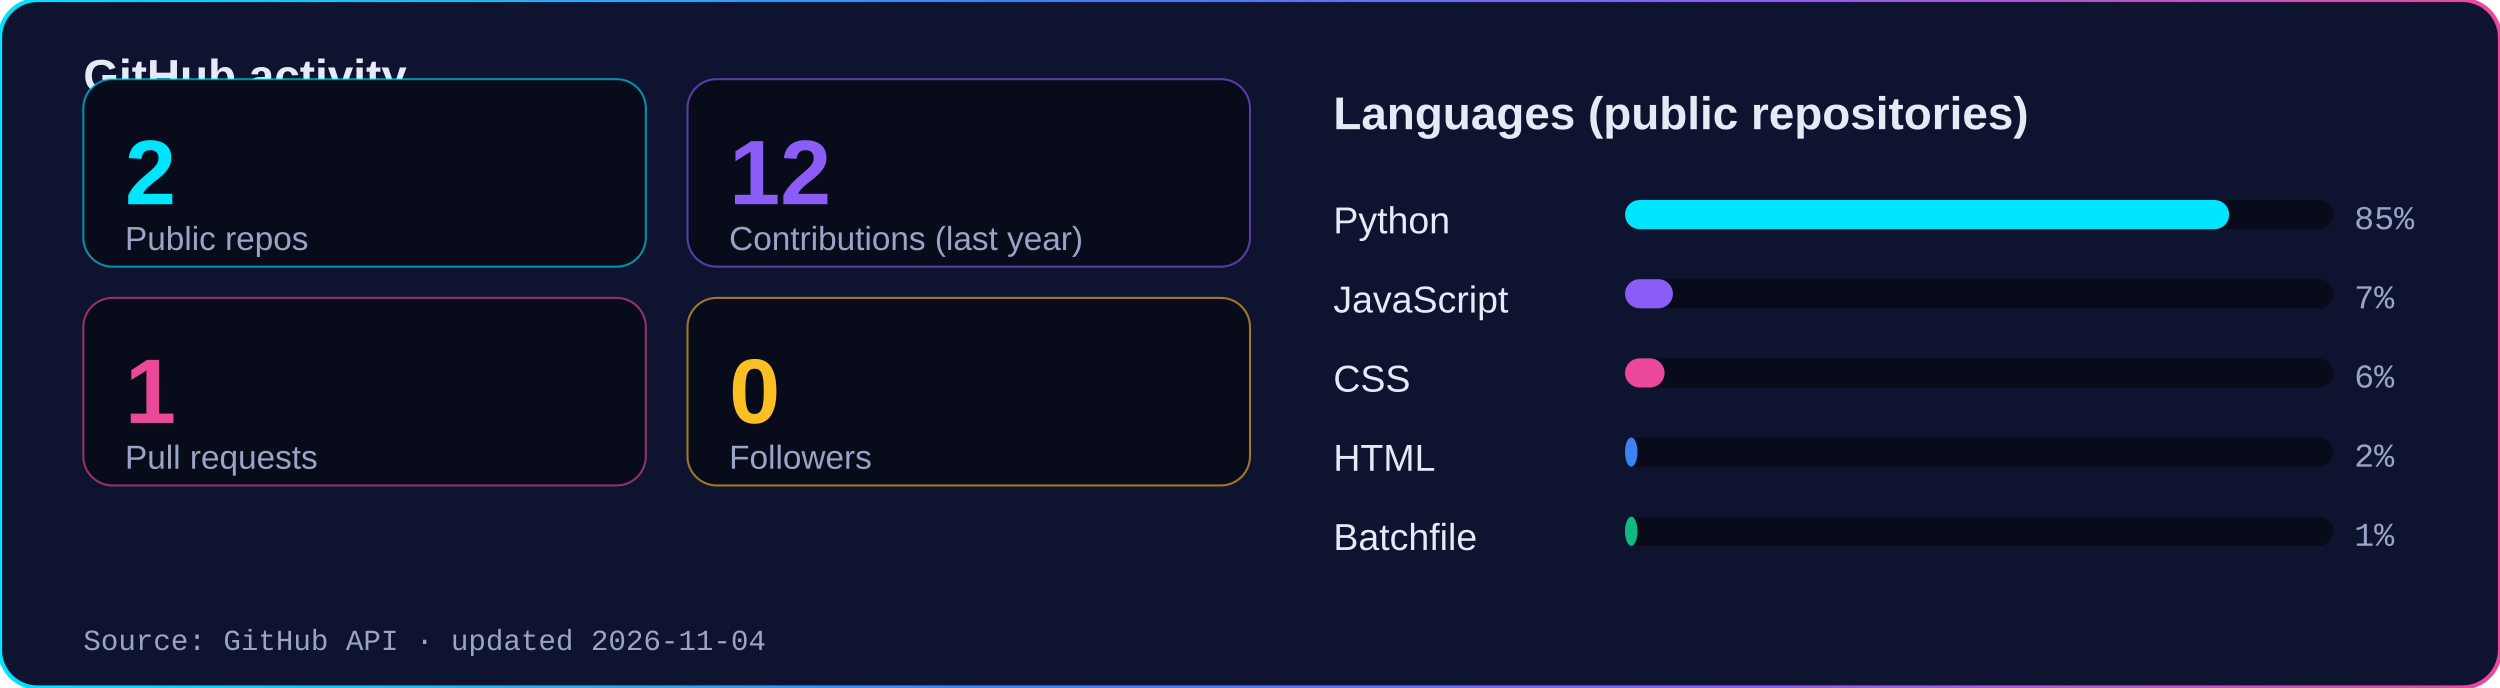
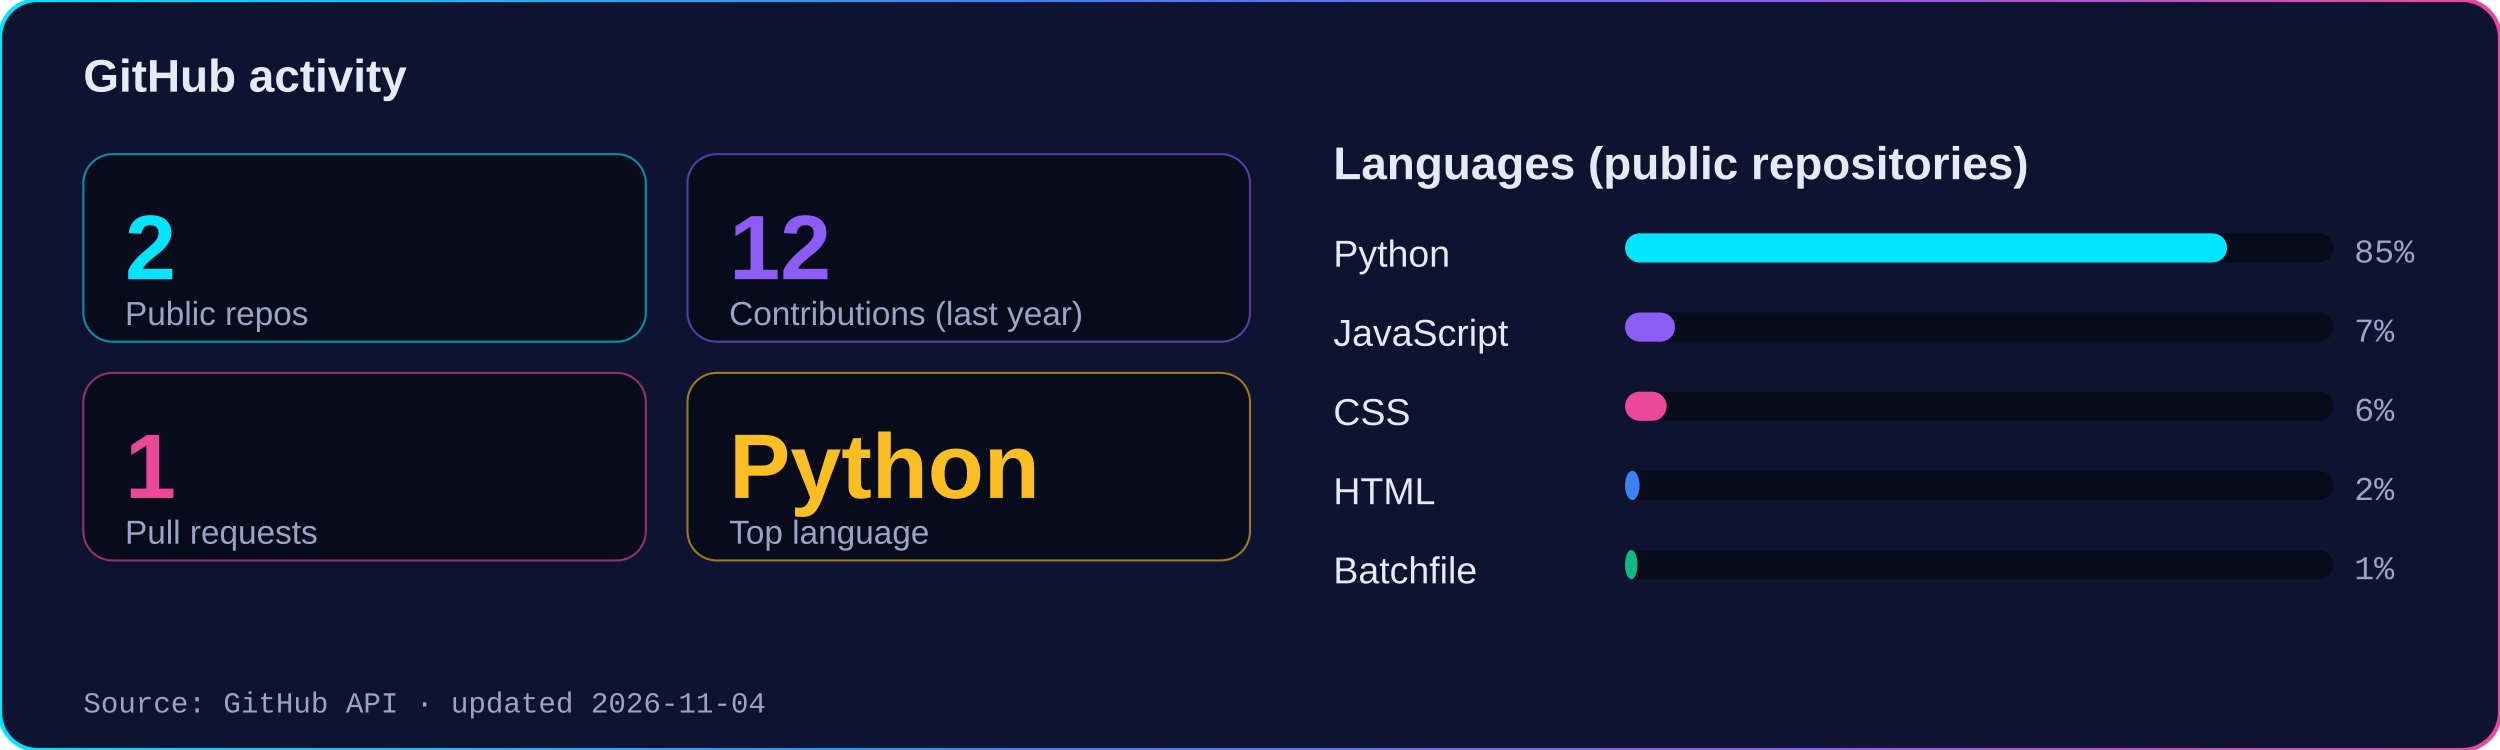
- <svg xmlns="http://www.w3.org/2000/svg" viewBox="0 0 1200 330" width="1200" height="330" role="img" aria-labelledby="t d">
+ <svg xmlns="http://www.w3.org/2000/svg" viewBox="0 0 1200 360" width="1200" height="360" role="img" aria-labelledby="t d">
  <style>@media (prefers-reduced-motion: reduce){*{animation:none!important}}</style>
  <defs>
    <linearGradient id="g" x1="0" y1="0" x2="1" y2="0">
      <stop offset="0" stop-color="#00E5FF" />
      <stop offset="0.4" stop-color="#3B82F6" />
      <stop offset="0.7" stop-color="#8B5CF6" />
      <stop offset="1" stop-color="#EC4899" />
    </linearGradient>
  </defs>
-   <rect width="1200" height="330" rx="18" fill="#0E1330" stroke="url(#g)" stroke-width="2" />
+   <rect width="1200" height="360" rx="18" fill="#0E1330" stroke="url(#g)" stroke-width="2" />
  <text x="40" y="44" font-family="'Segoe UI', 'Helvetica Neue', Arial, sans-serif" font-size="22" font-weight="700" fill="#E6EAF7">GitHub activity</text>
-   <rect x="40" y="38" width="270" height="90" rx="14" fill="#080B1A" stroke="#00E5FF" stroke-opacity=".6" />
-   <text x="60" y="98" font-family="'Segoe UI', 'Helvetica Neue', Arial, sans-serif" font-size="44" font-weight="800" fill="#00E5FF">2</text>
-   <text x="60" y="120" font-family="'Segoe UI', 'Helvetica Neue', Arial, sans-serif" font-size="16" fill="#9AA4C7">Public repos</text>
-   <rect x="330" y="38" width="270" height="90" rx="14" fill="#080B1A" stroke="#8B5CF6" stroke-opacity=".6" />
-   <text x="350" y="98" font-family="'Segoe UI', 'Helvetica Neue', Arial, sans-serif" font-size="44" font-weight="800" fill="#8B5CF6">12</text>
-   <text x="350" y="120" font-family="'Segoe UI', 'Helvetica Neue', Arial, sans-serif" font-size="16" fill="#9AA4C7">Contributions (last year)</text>
-   <rect x="40" y="143" width="270" height="90" rx="14" fill="#080B1A" stroke="#EC4899" stroke-opacity=".6" />
-   <text x="60" y="203" font-family="'Segoe UI', 'Helvetica Neue', Arial, sans-serif" font-size="44" font-weight="800" fill="#EC4899">1</text>
-   <text x="60" y="225" font-family="'Segoe UI', 'Helvetica Neue', Arial, sans-serif" font-size="16" fill="#9AA4C7">Pull requests</text>
-   <rect x="330" y="143" width="270" height="90" rx="14" fill="#080B1A" stroke="#FBBF24" stroke-opacity=".6" />
-   <text x="350" y="203" font-family="'Segoe UI', 'Helvetica Neue', Arial, sans-serif" font-size="44" font-weight="800" fill="#FBBF24">0</text>
-   <text x="350" y="225" font-family="'Segoe UI', 'Helvetica Neue', Arial, sans-serif" font-size="16" fill="#9AA4C7">Followers</text>
-   <text x="640" y="62" font-family="'Segoe UI', 'Helvetica Neue', Arial, sans-serif" font-size="22" font-weight="700" fill="#E6EAF7">Languages (public repositories)</text>
-   <text x="640" y="112" font-family="'Segoe UI', 'Helvetica Neue', Arial, sans-serif" font-size="18" fill="#E6EAF7">Python</text>
-   <rect x="780" y="96" width="340" height="14" rx="7" fill="#080B1A" />
-   <rect x="780" y="96" width="290" height="14" rx="7" fill="#00E5FF" />
-   <text x="1130" y="110" font-family="'SFMono-Regular', Consolas, 'Liberation Mono', Menlo, monospace" font-size="16" fill="#9AA4C7">85%</text>
-   <text x="640" y="150" font-family="'Segoe UI', 'Helvetica Neue', Arial, sans-serif" font-size="18" fill="#E6EAF7">JavaScript</text>
-   <rect x="780" y="134" width="340" height="14" rx="7" fill="#080B1A" />
-   <rect x="780" y="134" width="23" height="14" rx="7" fill="#8B5CF6" />
-   <text x="1130" y="148" font-family="'SFMono-Regular', Consolas, 'Liberation Mono', Menlo, monospace" font-size="16" fill="#9AA4C7">7%</text>
-   <text x="640" y="188" font-family="'Segoe UI', 'Helvetica Neue', Arial, sans-serif" font-size="18" fill="#E6EAF7">CSS</text>
-   <rect x="780" y="172" width="340" height="14" rx="7" fill="#080B1A" />
-   <rect x="780" y="172" width="19" height="14" rx="7" fill="#EC4899" />
-   <text x="1130" y="186" font-family="'SFMono-Regular', Consolas, 'Liberation Mono', Menlo, monospace" font-size="16" fill="#9AA4C7">6%</text>
-   <text x="640" y="226" font-family="'Segoe UI', 'Helvetica Neue', Arial, sans-serif" font-size="18" fill="#E6EAF7">HTML</text>
-   <rect x="780" y="210" width="340" height="14" rx="7" fill="#080B1A" />
-   <rect x="780" y="210" width="6" height="14" rx="7" fill="#3B82F6" />
-   <text x="1130" y="224" font-family="'SFMono-Regular', Consolas, 'Liberation Mono', Menlo, monospace" font-size="16" fill="#9AA4C7">2%</text>
-   <text x="640" y="264" font-family="'Segoe UI', 'Helvetica Neue', Arial, sans-serif" font-size="18" fill="#E6EAF7">Batchfile</text>
-   <rect x="780" y="248" width="340" height="14" rx="7" fill="#080B1A" />
-   <rect x="780" y="248" width="6" height="14" rx="7" fill="#10B981" />
-   <text x="1130" y="262" font-family="'SFMono-Regular', Consolas, 'Liberation Mono', Menlo, monospace" font-size="16" fill="#9AA4C7">1%</text>
-   <text x="40" y="312" font-family="'SFMono-Regular', Consolas, 'Liberation Mono', Menlo, monospace" font-size="14" fill="#9AA4C7">Source: GitHub API · updated 2026-11-04</text>
+   <rect x="40" y="74" width="270" height="90" rx="14" fill="#080B1A" stroke="#00E5FF" stroke-opacity=".6" />
+   <text x="60" y="134" font-family="'Segoe UI', 'Helvetica Neue', Arial, sans-serif" font-size="44" font-weight="800" fill="#00E5FF">2</text>
+   <text x="60" y="156" font-family="'Segoe UI', 'Helvetica Neue', Arial, sans-serif" font-size="16" fill="#9AA4C7">Public repos</text>
+   <rect x="330" y="74" width="270" height="90" rx="14" fill="#080B1A" stroke="#8B5CF6" stroke-opacity=".6" />
+   <text x="350" y="134" font-family="'Segoe UI', 'Helvetica Neue', Arial, sans-serif" font-size="44" font-weight="800" fill="#8B5CF6">12</text>
+   <text x="350" y="156" font-family="'Segoe UI', 'Helvetica Neue', Arial, sans-serif" font-size="16" fill="#9AA4C7">Contributions (last year)</text>
+   <rect x="40" y="179" width="270" height="90" rx="14" fill="#080B1A" stroke="#EC4899" stroke-opacity=".6" />
+   <text x="60" y="239" font-family="'Segoe UI', 'Helvetica Neue', Arial, sans-serif" font-size="44" font-weight="800" fill="#EC4899">1</text>
+   <text x="60" y="261" font-family="'Segoe UI', 'Helvetica Neue', Arial, sans-serif" font-size="16" fill="#9AA4C7">Pull requests</text>
+   <rect x="330" y="179" width="270" height="90" rx="14" fill="#080B1A" stroke="#FBBF24" stroke-opacity=".6" />
+   <text x="350" y="239" font-family="'Segoe UI', 'Helvetica Neue', Arial, sans-serif" font-size="44" font-weight="800" fill="#FBBF24">Python</text>
+   <text x="350" y="261" font-family="'Segoe UI', 'Helvetica Neue', Arial, sans-serif" font-size="16" fill="#9AA4C7">Top language</text>
+   <text x="640" y="86" font-family="'Segoe UI', 'Helvetica Neue', Arial, sans-serif" font-size="22" font-weight="700" fill="#E6EAF7">Languages (public repositories)</text>
+   <text x="640" y="128" font-family="'Segoe UI', 'Helvetica Neue', Arial, sans-serif" font-size="18" fill="#E6EAF7">Python</text>
+   <rect x="780" y="112" width="340" height="14" rx="7" fill="#080B1A" />
+   <rect x="780" y="112" width="289" height="14" rx="7" fill="#00E5FF" />
+   <text x="1130" y="126" font-family="'SFMono-Regular', Consolas, 'Liberation Mono', Menlo, monospace" font-size="16" fill="#9AA4C7">85%</text>
+   <text x="640" y="166" font-family="'Segoe UI', 'Helvetica Neue', Arial, sans-serif" font-size="18" fill="#E6EAF7">JavaScript</text>
+   <rect x="780" y="150" width="340" height="14" rx="7" fill="#080B1A" />
+   <rect x="780" y="150" width="24" height="14" rx="7" fill="#8B5CF6" />
+   <text x="1130" y="164" font-family="'SFMono-Regular', Consolas, 'Liberation Mono', Menlo, monospace" font-size="16" fill="#9AA4C7">7%</text>
+   <text x="640" y="204" font-family="'Segoe UI', 'Helvetica Neue', Arial, sans-serif" font-size="18" fill="#E6EAF7">CSS</text>
+   <rect x="780" y="188" width="340" height="14" rx="7" fill="#080B1A" />
+   <rect x="780" y="188" width="20" height="14" rx="7" fill="#EC4899" />
+   <text x="1130" y="202" font-family="'SFMono-Regular', Consolas, 'Liberation Mono', Menlo, monospace" font-size="16" fill="#9AA4C7">6%</text>
+   <text x="640" y="242" font-family="'Segoe UI', 'Helvetica Neue', Arial, sans-serif" font-size="18" fill="#E6EAF7">HTML</text>
+   <rect x="780" y="226" width="340" height="14" rx="7" fill="#080B1A" />
+   <rect x="780" y="226" width="7" height="14" rx="7" fill="#3B82F6" />
+   <text x="1130" y="240" font-family="'SFMono-Regular', Consolas, 'Liberation Mono', Menlo, monospace" font-size="16" fill="#9AA4C7">2%</text>
+   <text x="640" y="280" font-family="'Segoe UI', 'Helvetica Neue', Arial, sans-serif" font-size="18" fill="#E6EAF7">Batchfile</text>
+   <rect x="780" y="264" width="340" height="14" rx="7" fill="#080B1A" />
+   <rect x="780" y="264" width="6" height="14" rx="7" fill="#10B981" />
+   <text x="1130" y="278" font-family="'SFMono-Regular', Consolas, 'Liberation Mono', Menlo, monospace" font-size="16" fill="#9AA4C7">1%</text>
+   <text x="40" y="342" font-family="'SFMono-Regular', Consolas, 'Liberation Mono', Menlo, monospace" font-size="14" fill="#9AA4C7">Source: GitHub API · updated 2026-11-04</text>
</svg>
